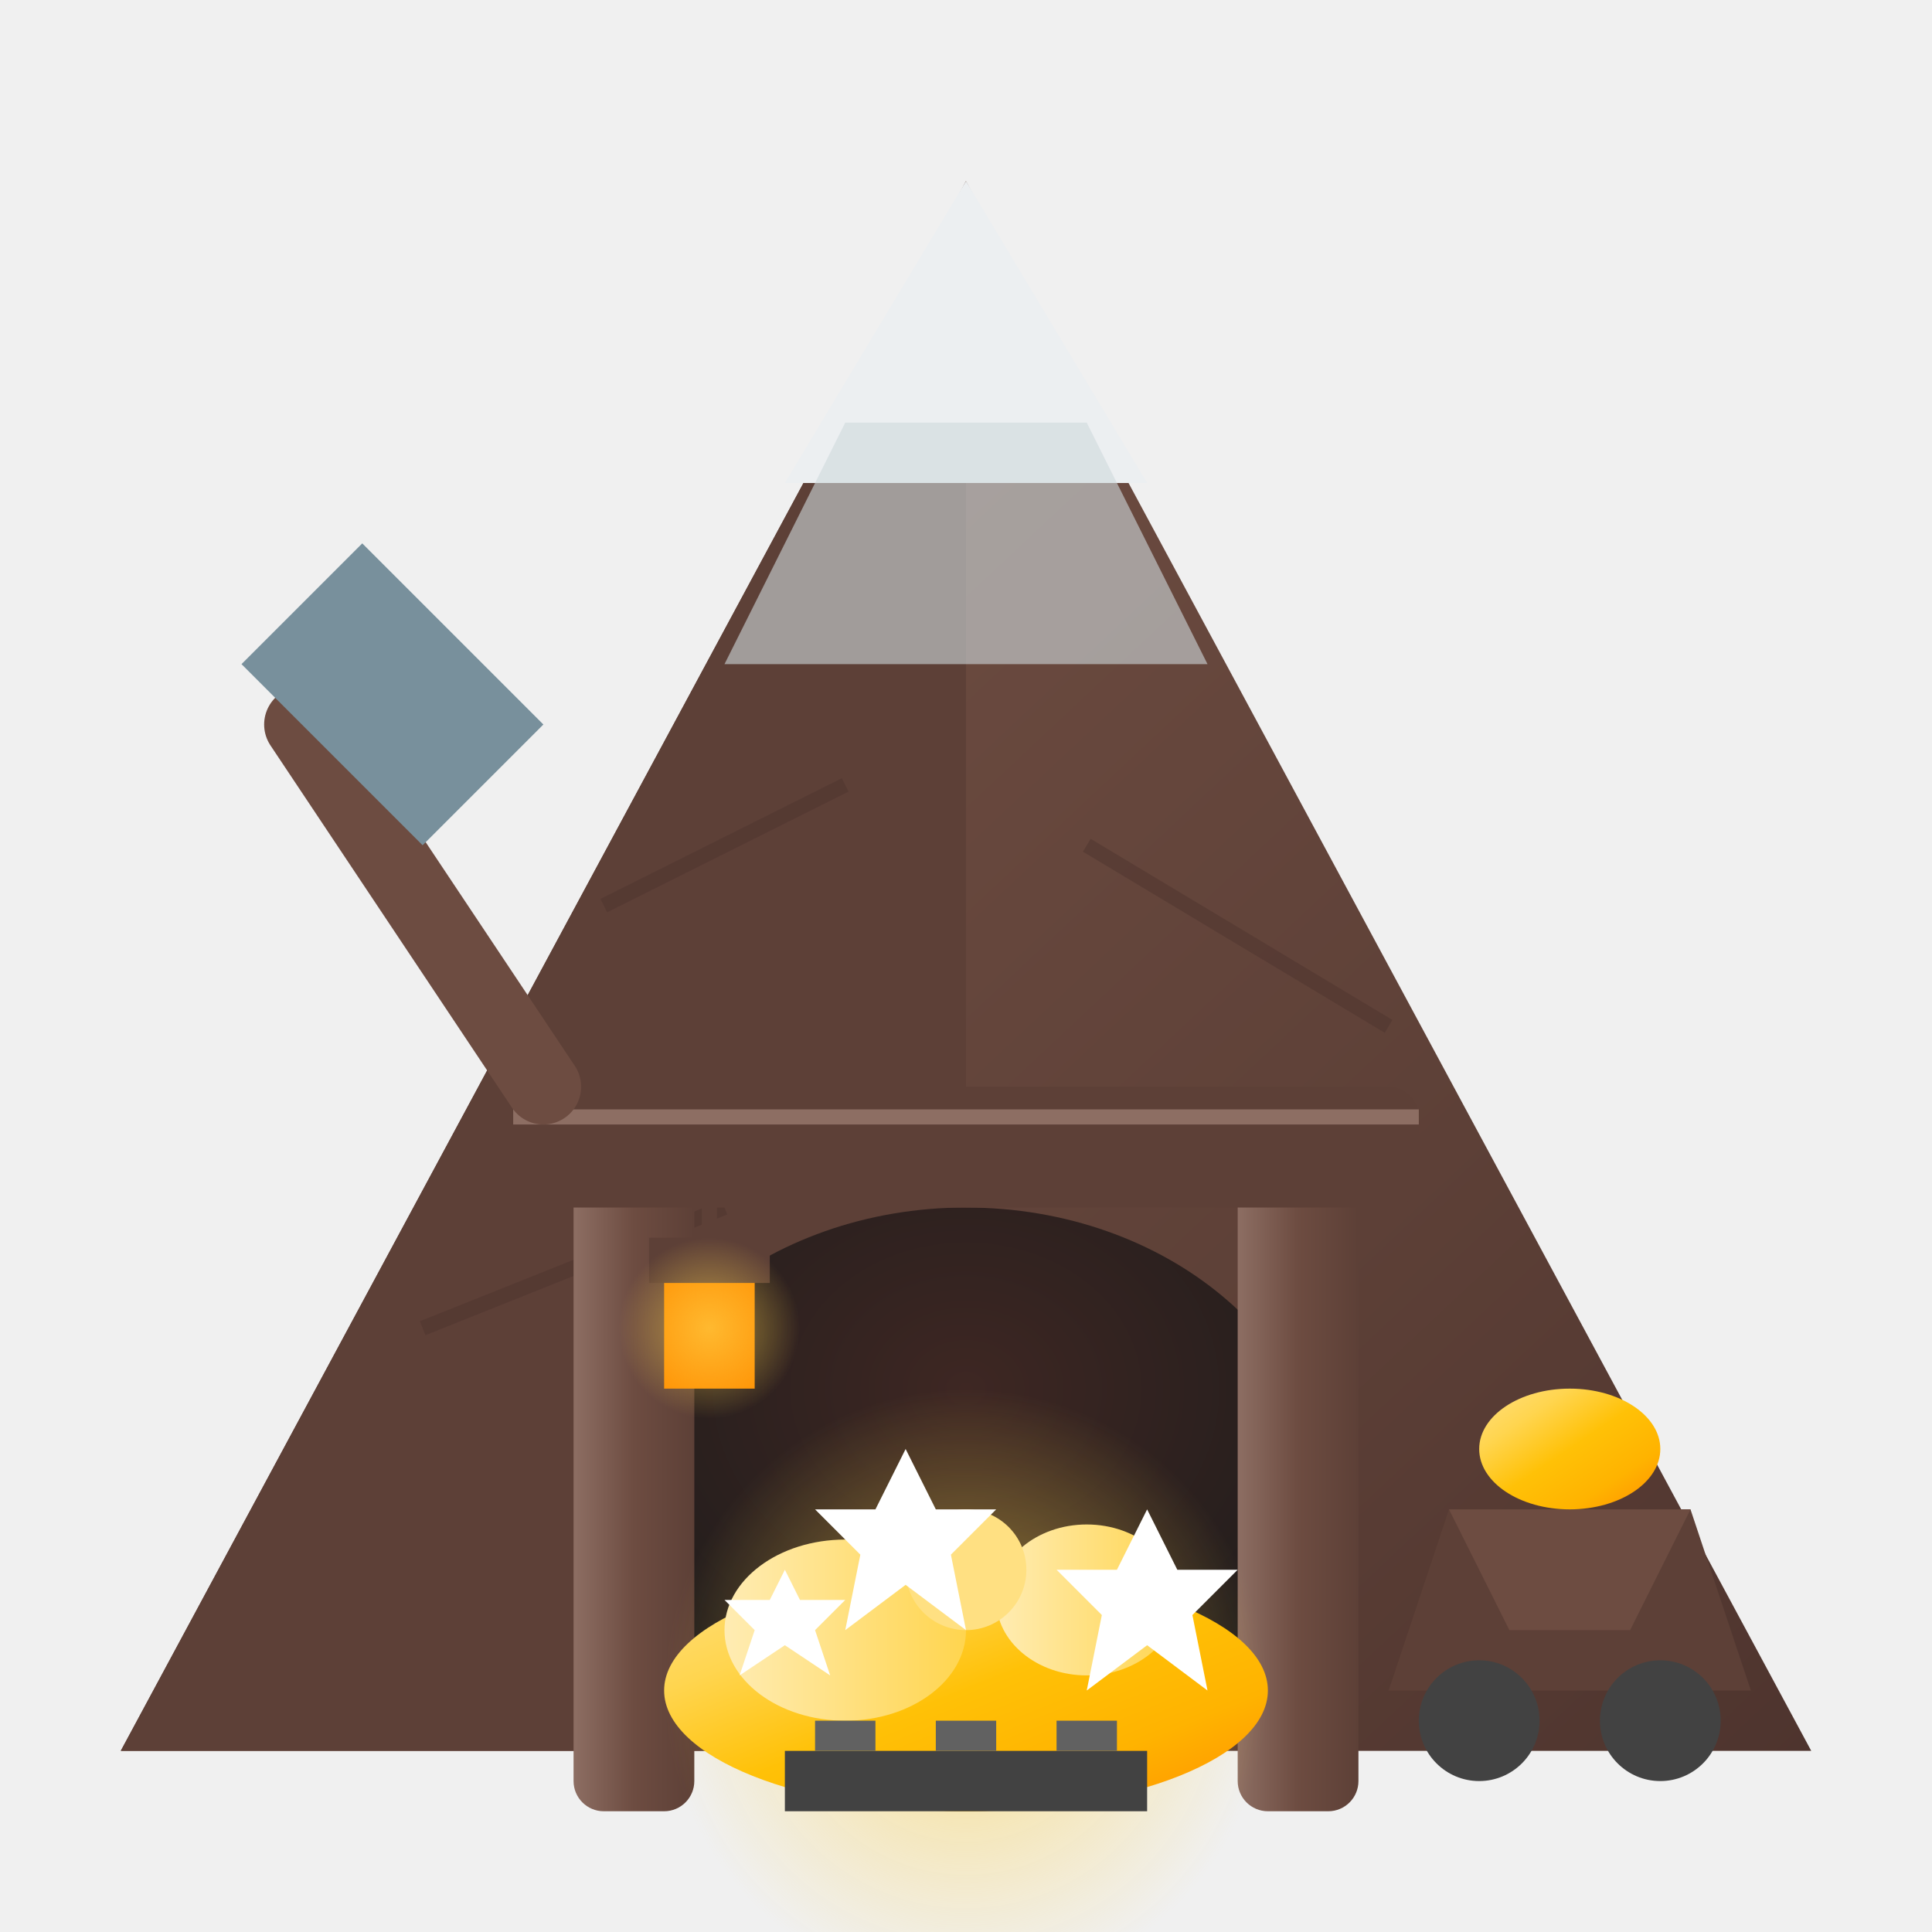
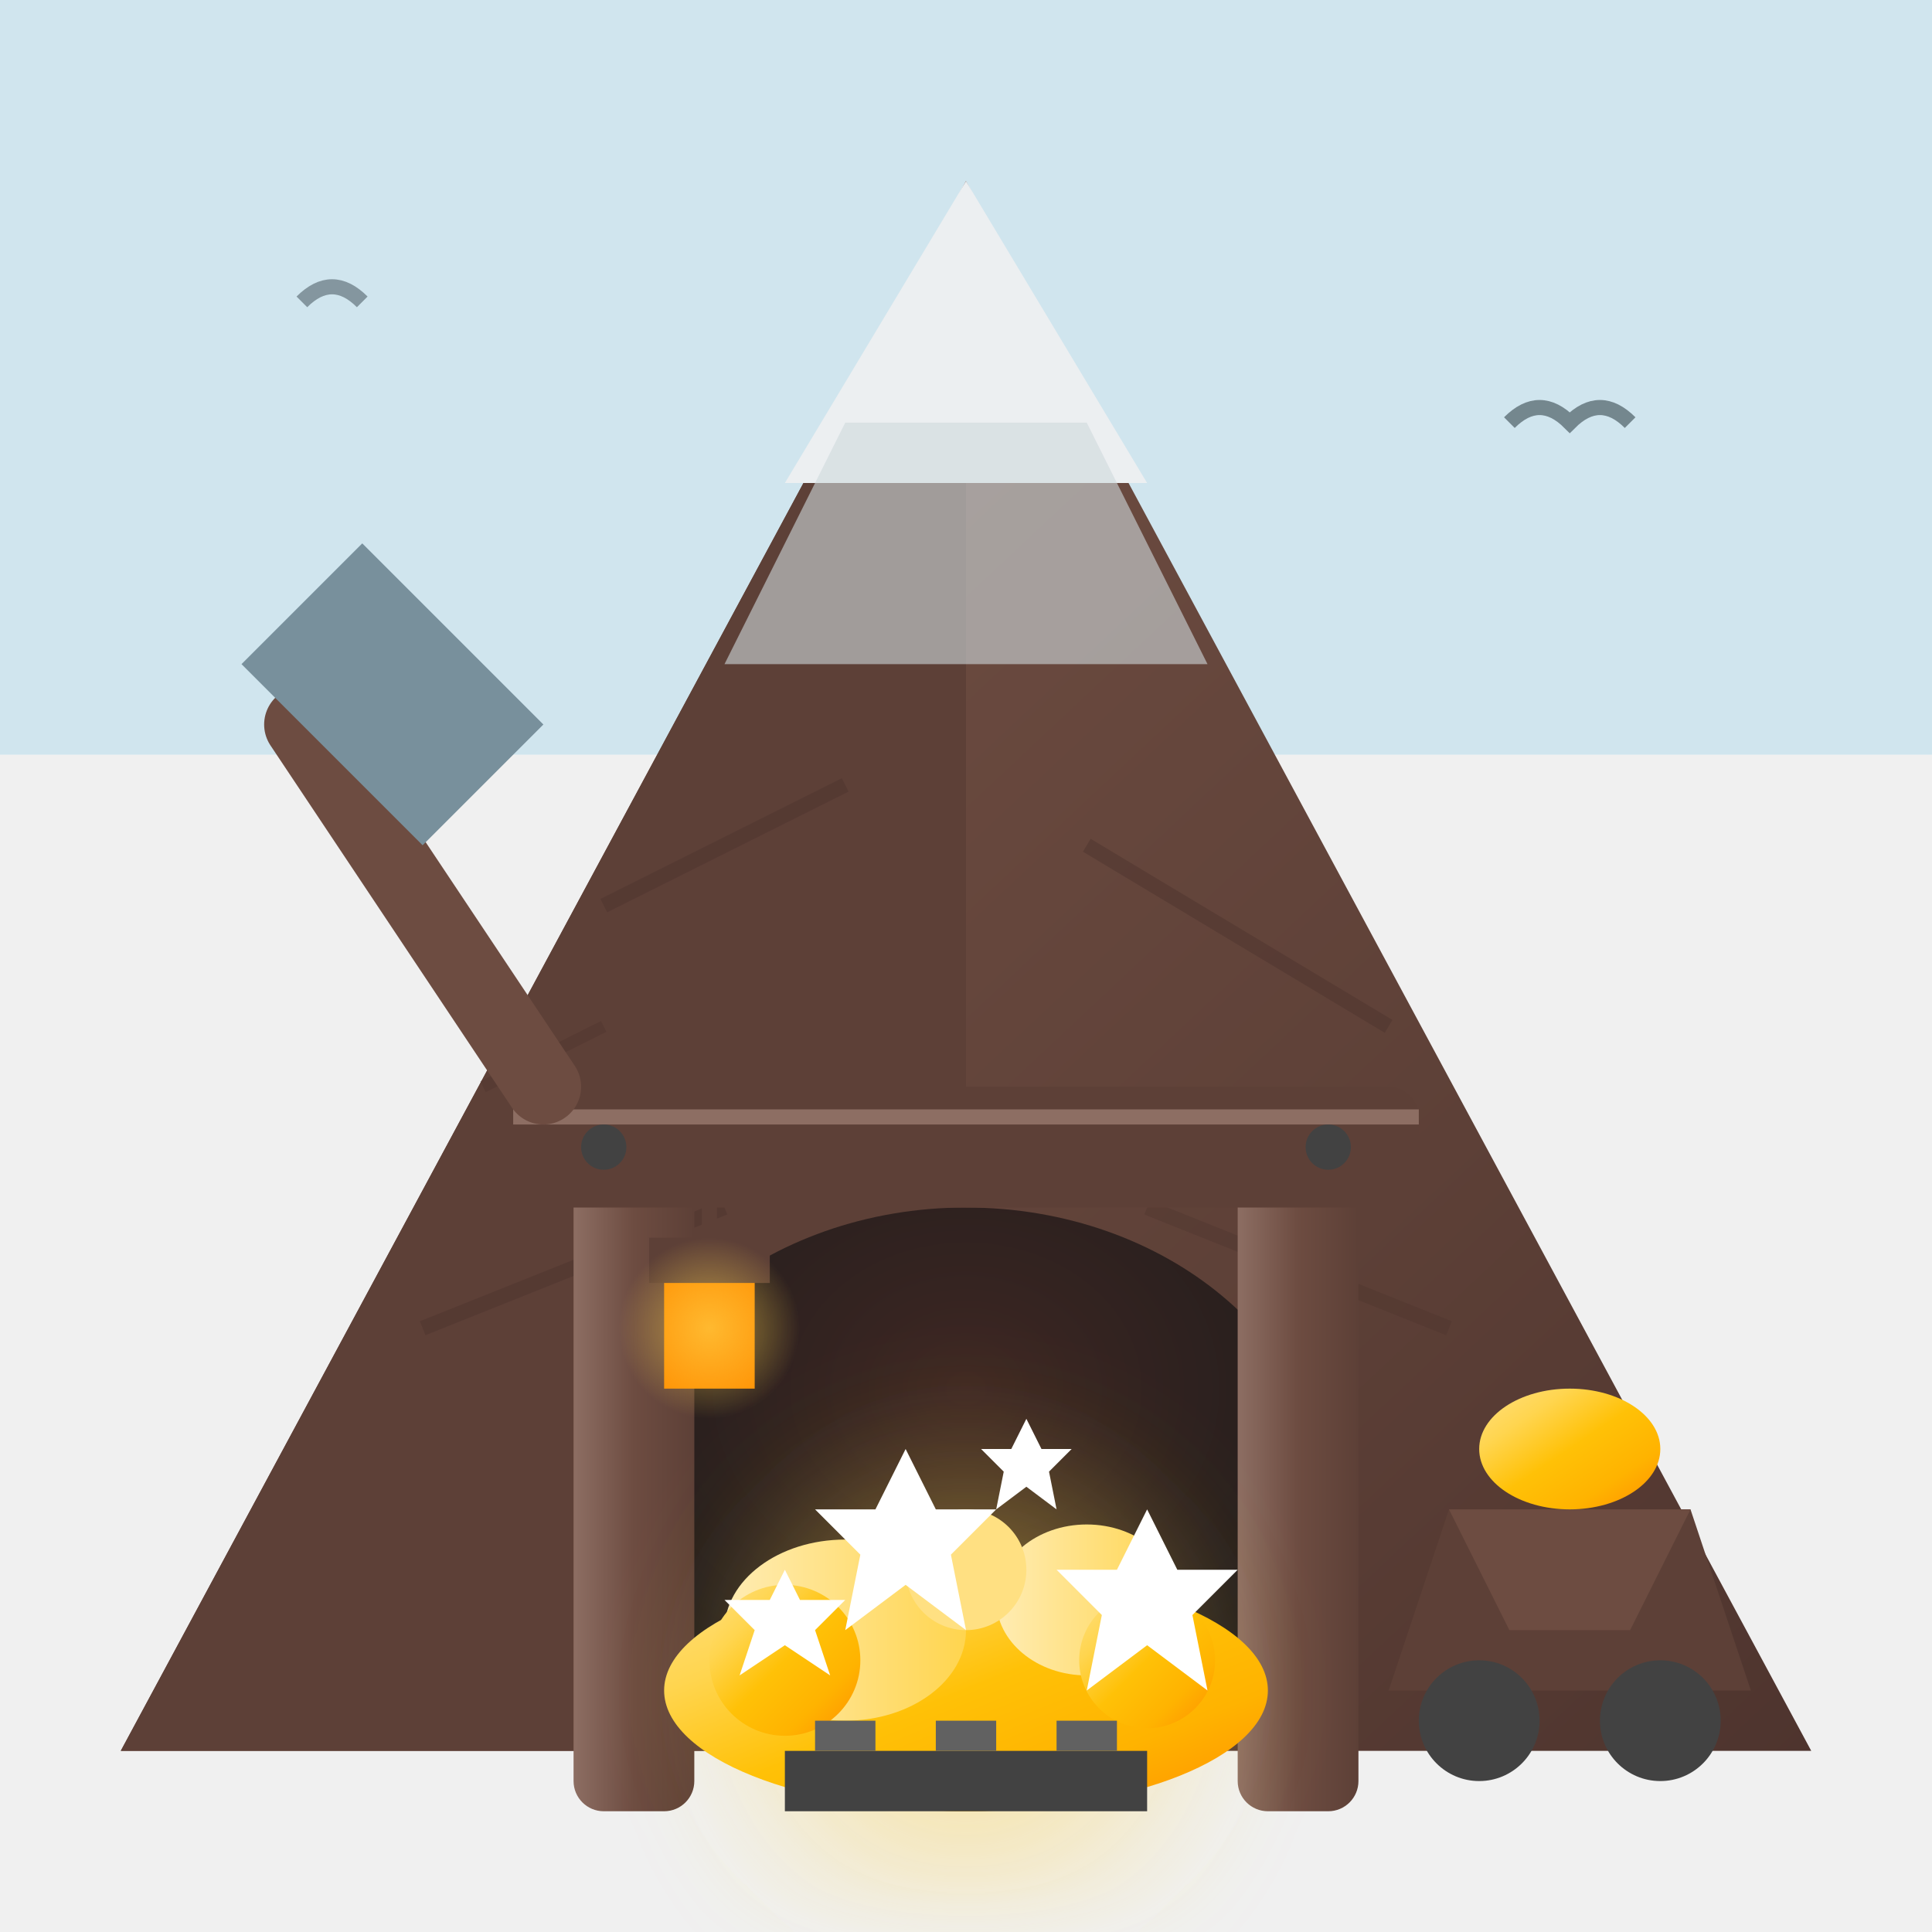
- <svg xmlns="http://www.w3.org/2000/svg" viewBox="0 0 64 64" width="64" height="64">
+ <svg xmlns="http://www.w3.org/2000/svg" viewBox="0 0 128 128" width="128" height="128">
  <defs>
    <linearGradient id="mountainRock" x1="0%" y1="0%" x2="100%" y2="100%">
      <stop offset="0%" style="stop-color:#8D6E63" />
      <stop offset="30%" style="stop-color:#6D4C41" />
      <stop offset="70%" style="stop-color:#5D4037" />
      <stop offset="100%" style="stop-color:#4E342E" />
    </linearGradient>
    <linearGradient id="goldNugget" x1="0%" y1="0%" x2="100%" y2="100%">
      <stop offset="0%" style="stop-color:#FFE082" />
      <stop offset="25%" style="stop-color:#FFD54F" />
      <stop offset="50%" style="stop-color:#FFC107" />
      <stop offset="75%" style="stop-color:#FFB300" />
      <stop offset="100%" style="stop-color:#FF8F00" />
    </linearGradient>
    <linearGradient id="goldShine" x1="0%" y1="0%" x2="100%" y2="0%">
      <stop offset="0%" style="stop-color:#FFECB3" />
      <stop offset="100%" style="stop-color:#FFD54F" />
    </linearGradient>
    <linearGradient id="woodBeam" x1="0%" y1="0%" x2="100%" y2="0%">
      <stop offset="0%" style="stop-color:#8D6E63" />
      <stop offset="50%" style="stop-color:#6D4C41" />
      <stop offset="100%" style="stop-color:#5D4037" />
    </linearGradient>
    <radialGradient id="caveDepth" cx="50%" cy="30%" r="70%">
      <stop offset="0%" style="stop-color:#3E2723" />
      <stop offset="100%" style="stop-color:#1A1A1A" />
    </radialGradient>
    <radialGradient id="goldGlow" cx="50%" cy="50%" r="50%">
      <stop offset="0%" style="stop-color:#FFD54F" stop-opacity="0.6" />
      <stop offset="100%" style="stop-color:#FFD54F" stop-opacity="0" />
    </radialGradient>
+     <filter id="glow" x="-50%" y="-50%" width="200%" height="200%">
+       <feGaussianBlur in="SourceGraphic" stdDeviation="3" />
+     </filter>
  </defs>
-   <polygon points="32,6 60,58 4,58" fill="url(#mountainRock)" />
-   <polygon points="32,6 32,58 4,58" fill="#5D4037" />
-   <polygon points="32,6 38,16 26,16" fill="#ECEFF1" />
-   <polygon points="28,14 36,14 40,22 24,22" fill="#CFD8DC" opacity="0.6" />
-   <line x1="20" y1="30" x2="28" y2="26" stroke="#4E342E" stroke-width="0.5" opacity="0.5" />
-   <line x1="36" y1="28" x2="46" y2="34" stroke="#4E342E" stroke-width="0.5" opacity="0.5" />
-   <line x1="14" y1="44" x2="24" y2="40" stroke="#4E342E" stroke-width="0.5" opacity="0.5" />
-   <ellipse cx="32" cy="50" rx="12" ry="10" fill="url(#caveDepth)" />
-   <rect x="19" y="38" width="4" height="22" fill="url(#woodBeam)" rx="1" />
-   <rect x="41" y="38" width="4" height="22" fill="url(#woodBeam)" rx="1" />
-   <rect x="17" y="36" width="30" height="4" fill="#5D4037" rx="1" />
-   <line x1="17" y1="37" x2="47" y2="37" stroke="#8D6E63" stroke-width="0.5" />
-   <circle cx="32" cy="56" r="10" fill="url(#goldGlow)">
-     <animate attributeName="r" values="10;12;10" dur="2s" repeatCount="indefinite" />
+   <rect x="0" y="0" width="128" height="50" fill="#87CEEB" opacity="0.3" />
+   <polygon points="64,12 120,116 8,116" fill="url(#mountainRock)" />
+   <polygon points="64,12 64,116 8,116" fill="#5D4037" />
+   <polygon points="64,12 76,32 52,32" fill="#ECEFF1" />
+   <polygon points="56,28 72,28 80,44 48,44" fill="#CFD8DC" opacity="0.6" />
+   <line x1="40" y1="60" x2="56" y2="52" stroke="#4E342E" stroke-width="1" opacity="0.5" />
+   <line x1="72" y1="56" x2="92" y2="68" stroke="#4E342E" stroke-width="1" opacity="0.5" />
+   <line x1="28" y1="88" x2="48" y2="80" stroke="#4E342E" stroke-width="1" opacity="0.5" />
+   <line x1="76" y1="80" x2="96" y2="88" stroke="#4E342E" stroke-width="1" opacity="0.4" />
+   <line x1="32" y1="72" x2="40" y2="68" stroke="#4E342E" stroke-width="0.8" opacity="0.4" />
+   <ellipse cx="64" cy="100" rx="24" ry="20" fill="url(#caveDepth)" />
+   <rect x="38" y="76" width="8" height="44" fill="url(#woodBeam)" rx="2" />
+   <rect x="82" y="76" width="8" height="44" fill="url(#woodBeam)" rx="2" />
+   <rect x="34" y="72" width="60" height="8" fill="#5D4037" rx="2" />
+   <line x1="34" y1="74" x2="94" y2="74" stroke="#8D6E63" stroke-width="1" />
+   <circle cx="40" cy="76" r="1.5" fill="#424242" />
+   <circle cx="88" cy="76" r="1.5" fill="#424242" />
+   <circle cx="64" cy="112" r="20" fill="url(#goldGlow)" filter="url(#glow)">
+     <animate attributeName="r" values="20;24;20" dur="2s" repeatCount="indefinite" />
  </circle>
-   <ellipse cx="32" cy="56" rx="10" ry="4" fill="url(#goldNugget)">
+   <ellipse cx="64" cy="112" rx="20" ry="8" fill="url(#goldNugget)">
    <animate attributeName="opacity" values="1;0.85;1" dur="1.5s" repeatCount="indefinite" />
  </ellipse>
-   <ellipse cx="28" cy="54" rx="4" ry="3" fill="url(#goldShine)">
+   <ellipse cx="56" cy="108" rx="8" ry="6" fill="url(#goldShine)">
    <animate attributeName="opacity" values="0.9;1;0.9" dur="1.2s" repeatCount="indefinite" />
  </ellipse>
-   <ellipse cx="36" cy="53" rx="3" ry="2.5" fill="url(#goldShine)">
+   <ellipse cx="72" cy="106" rx="6" ry="5" fill="url(#goldShine)">
    <animate attributeName="opacity" values="0.8;1;0.8" dur="1.8s" repeatCount="indefinite" />
  </ellipse>
-   <circle cx="32" cy="52" r="2" fill="#FFE082">
+   <circle cx="64" cy="104" r="4" fill="#FFE082">
    <animate attributeName="opacity" values="0.7;1;0.7" dur="1.3s" repeatCount="indefinite" />
  </circle>
-   <rect x="26" y="58" width="12" height="2" fill="#424242" />
-   <rect x="27" y="57" width="2" height="1" fill="#616161" />
-   <rect x="31" y="57" width="2" height="1" fill="#616161" />
-   <rect x="35" y="57" width="2" height="1" fill="#616161" />
-   <polygon points="48,50 56,50 58,56 46,56" fill="#5D4037" />
-   <polygon points="48,50 56,50 54,54 50,54" fill="#6D4C41" />
-   <circle cx="49" cy="57" r="2" fill="#424242" />
-   <circle cx="55" cy="57" r="2" fill="#424242" />
-   <ellipse cx="52" cy="48" rx="3" ry="2" fill="url(#goldNugget)" />
-   <line x1="10" y1="24" x2="18" y2="36" stroke="#6D4C41" stroke-width="2.5" stroke-linecap="round" />
-   <polygon points="8,22 12,18 18,24 14,28" fill="#78909C" />
-   <polygon points="8,22 12,18 10,20" fill="#90A4AE" />
-   <rect x="22" y="42" width="3" height="4" fill="#FF8F00" />
-   <rect x="21.5" y="41" width="4" height="1.5" fill="#5D4037" />
-   <line x1="23.5" y1="41" x2="23.5" y2="39" stroke="#5D4037" stroke-width="0.5" />
-   <circle cx="23.5" cy="44" r="3" fill="url(#goldGlow)">
+   <circle cx="52" cy="110" r="5" fill="url(#goldNugget)">
+     <animate attributeName="opacity" values="0.85;1;0.85" dur="1.4s" repeatCount="indefinite" begin="0.2s" />
+   </circle>
+   <circle cx="76" cy="110" r="4.5" fill="url(#goldNugget)">
+     <animate attributeName="opacity" values="0.9;1;0.9" dur="1.6s" repeatCount="indefinite" begin="0.4s" />
+   </circle>
+   <rect x="52" y="116" width="24" height="4" fill="#424242" />
+   <rect x="54" y="114" width="4" height="2" fill="#616161" />
+   <rect x="62" y="114" width="4" height="2" fill="#616161" />
+   <rect x="70" y="114" width="4" height="2" fill="#616161" />
+   <g>
+     <animateTransform attributeName="transform" type="translate" values="0,0;2,0;0,0" dur="0.5s" repeatCount="indefinite" />
+     <polygon points="96,100 112,100 116,112 92,112" fill="#5D4037" />
+     <polygon points="96,100 112,100 108,108 100,108" fill="#6D4C41" />
+     <circle cx="98" cy="114" r="4" fill="#424242" />
+     <circle cx="110" cy="114" r="4" fill="#424242" />
+     <ellipse cx="104" cy="96" rx="6" ry="4" fill="url(#goldNugget)" />
+   </g>
+   <line x1="20" y1="48" x2="36" y2="72" stroke="#6D4C41" stroke-width="5" stroke-linecap="round" />
+   <polygon points="16,44 24,36 36,48 28,56" fill="#78909C" />
+   <polygon points="16,44 24,36 20,40" fill="#90A4AE" />
+   <rect x="44" y="84" width="6" height="8" fill="#FF8F00" />
+   <rect x="43" y="82" width="8" height="3" fill="#5D4037" />
+   <line x1="47" y1="82" x2="47" y2="78" stroke="#5D4037" stroke-width="1" />
+   <circle cx="47" cy="88" r="6" fill="url(#goldGlow)">
    <animate attributeName="opacity" values="0.6;1;0.6" dur="1s" repeatCount="indefinite" />
  </circle>
  <g fill="#FFFFFF">
-     <polygon points="30,48 31,50 33,50 31.5,51.5 32,54 30,52.5 28,54 28.5,51.5 27,50 29,50">
+     <polygon points="60,96 62,100 66,100 63,103 64,108 60,105 56,108 57,103 54,100 58,100">
      <animate attributeName="opacity" values="0;1;0" dur="2s" repeatCount="indefinite" />
    </polygon>
-     <polygon points="38,50 39,52 41,52 39.5,53.5 40,56 38,54.5 36,56 36.5,53.5 35,52 37,52">
+     <polygon points="76,100 78,104 82,104 79,107 80,112 76,109 72,112 73,107 70,104 74,104">
      <animate attributeName="opacity" values="0;1;0" dur="2.5s" repeatCount="indefinite" begin="0.5s" />
    </polygon>
-     <polygon points="26,52 26.5,53 28,53 27,54 27.5,55.5 26,54.5 24.5,55.5 25,54 24,53 25.5,53">
+     <polygon points="52,104 53,106 56,106 54,108 55,111 52,109 49,111 50,108 48,106 51,106">
      <animate attributeName="opacity" values="0;1;0" dur="1.8s" repeatCount="indefinite" begin="1s" />
    </polygon>
+     <polygon points="68,94 69,96 71,96 69.5,97.5 70,100 68,98.5 66,100 66.5,97.5 65,96 67,96">
+       <animate attributeName="opacity" values="0;1;0" dur="2.2s" repeatCount="indefinite" begin="0.8s" />
+     </polygon>
  </g>
+   <path d="M100,28 Q102,26 104,28 Q106,26 108,28" stroke="#37474F" stroke-width="1" fill="none" opacity="0.6" />
+   <path d="M20,20 Q22,18 24,20" stroke="#37474F" stroke-width="1" fill="none" opacity="0.5" />
</svg>
